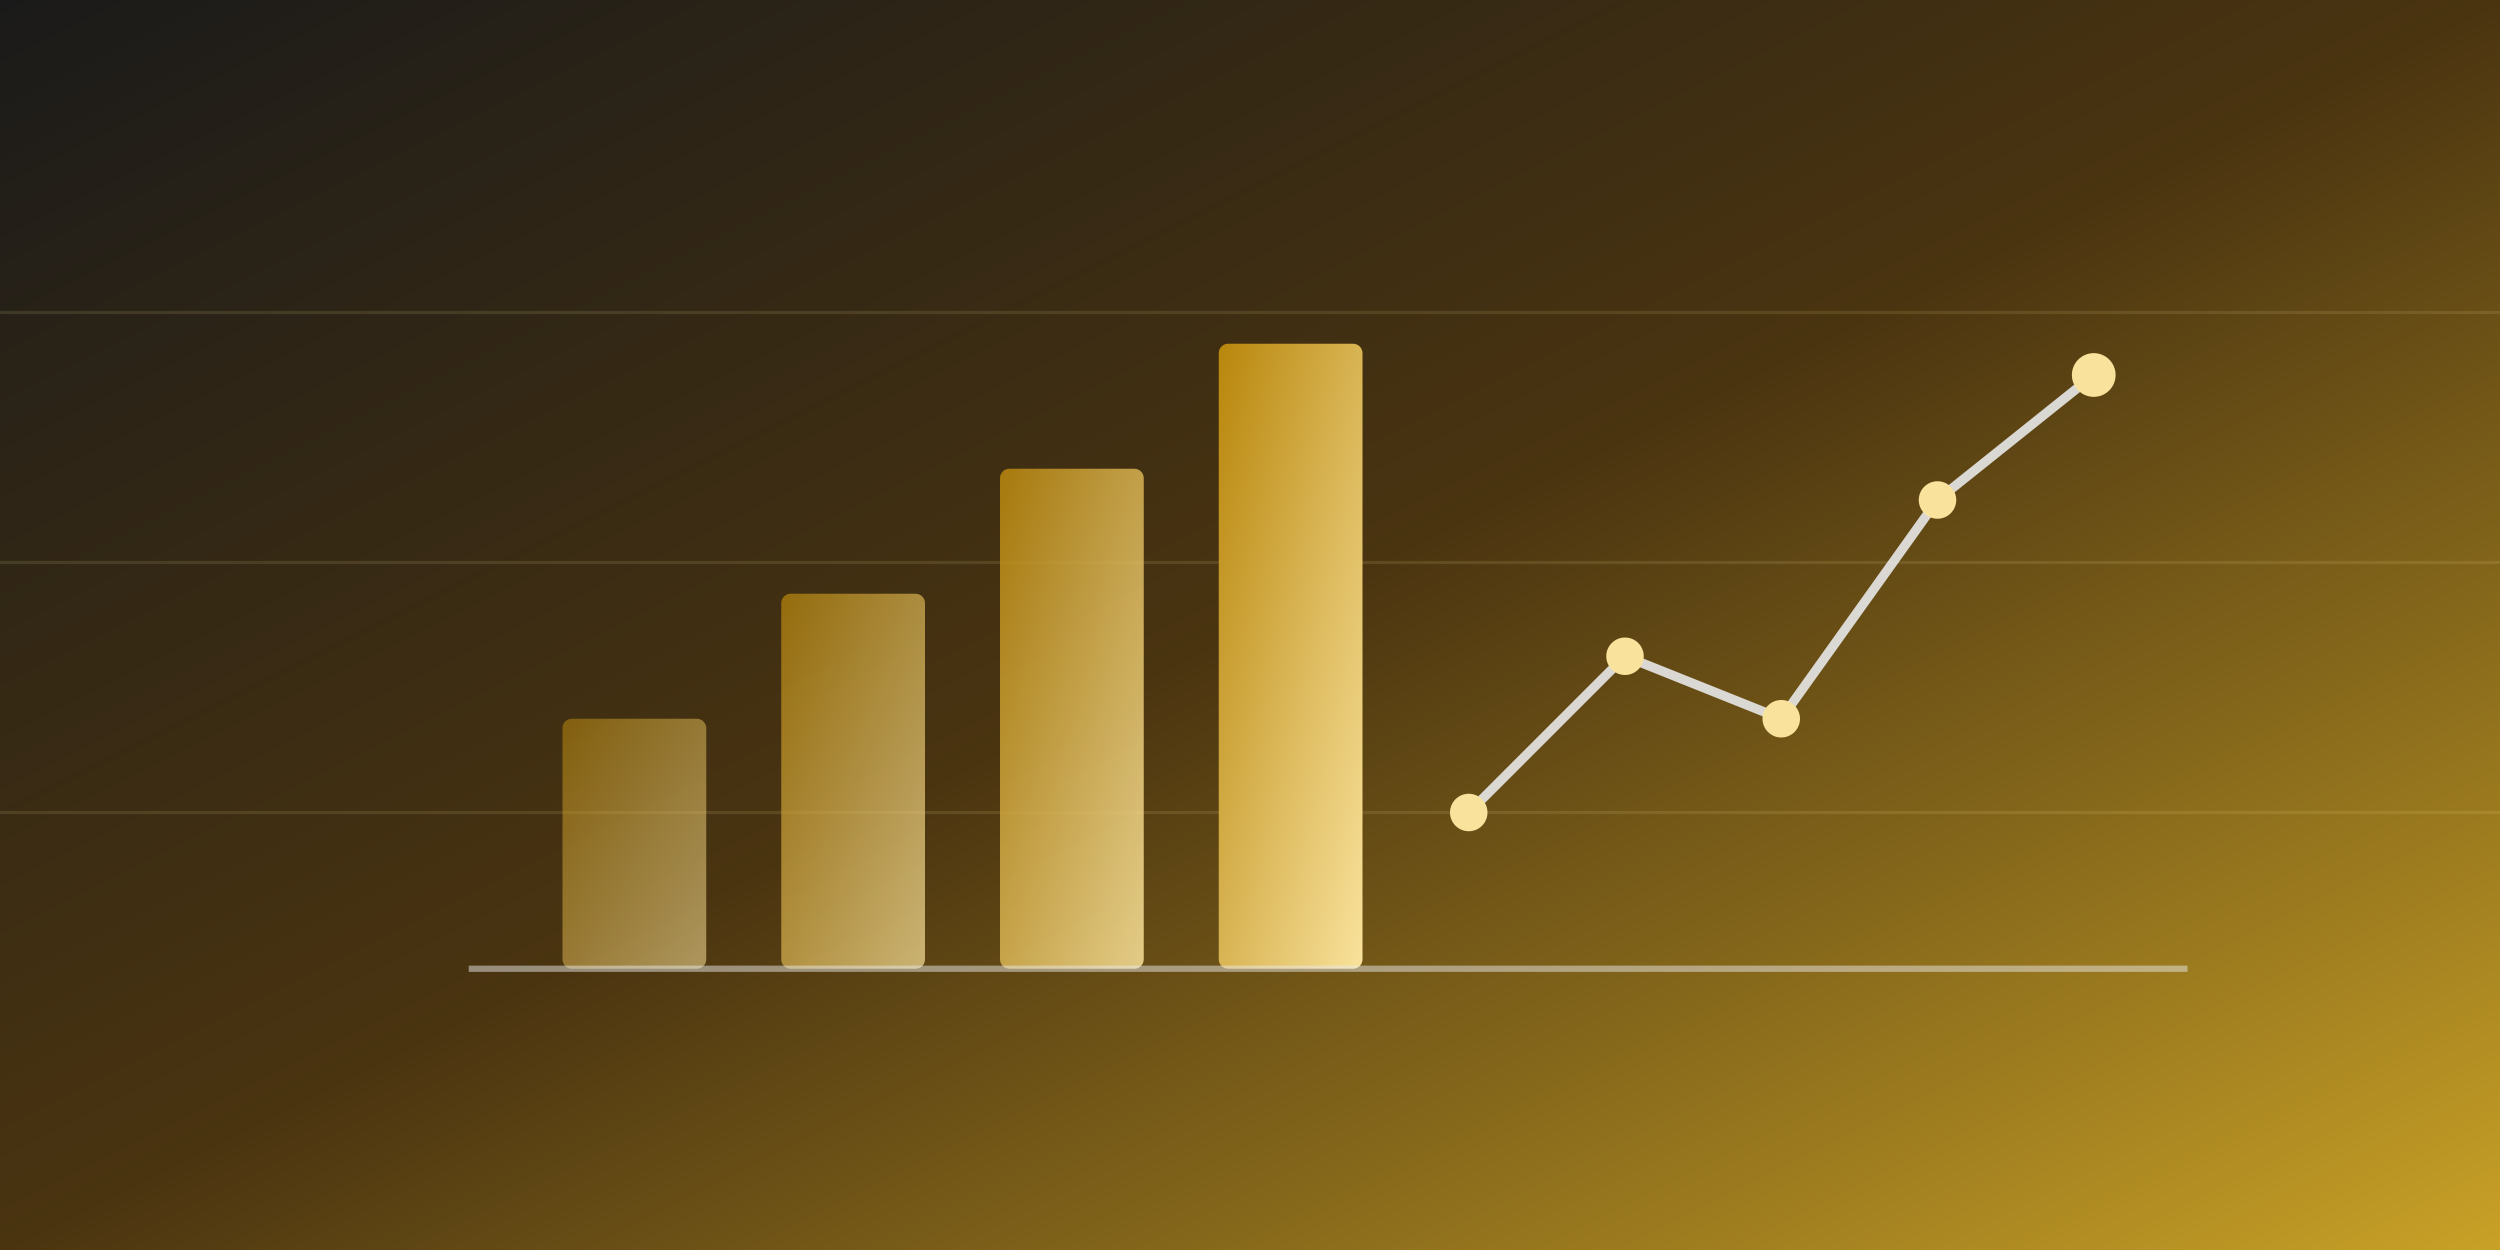
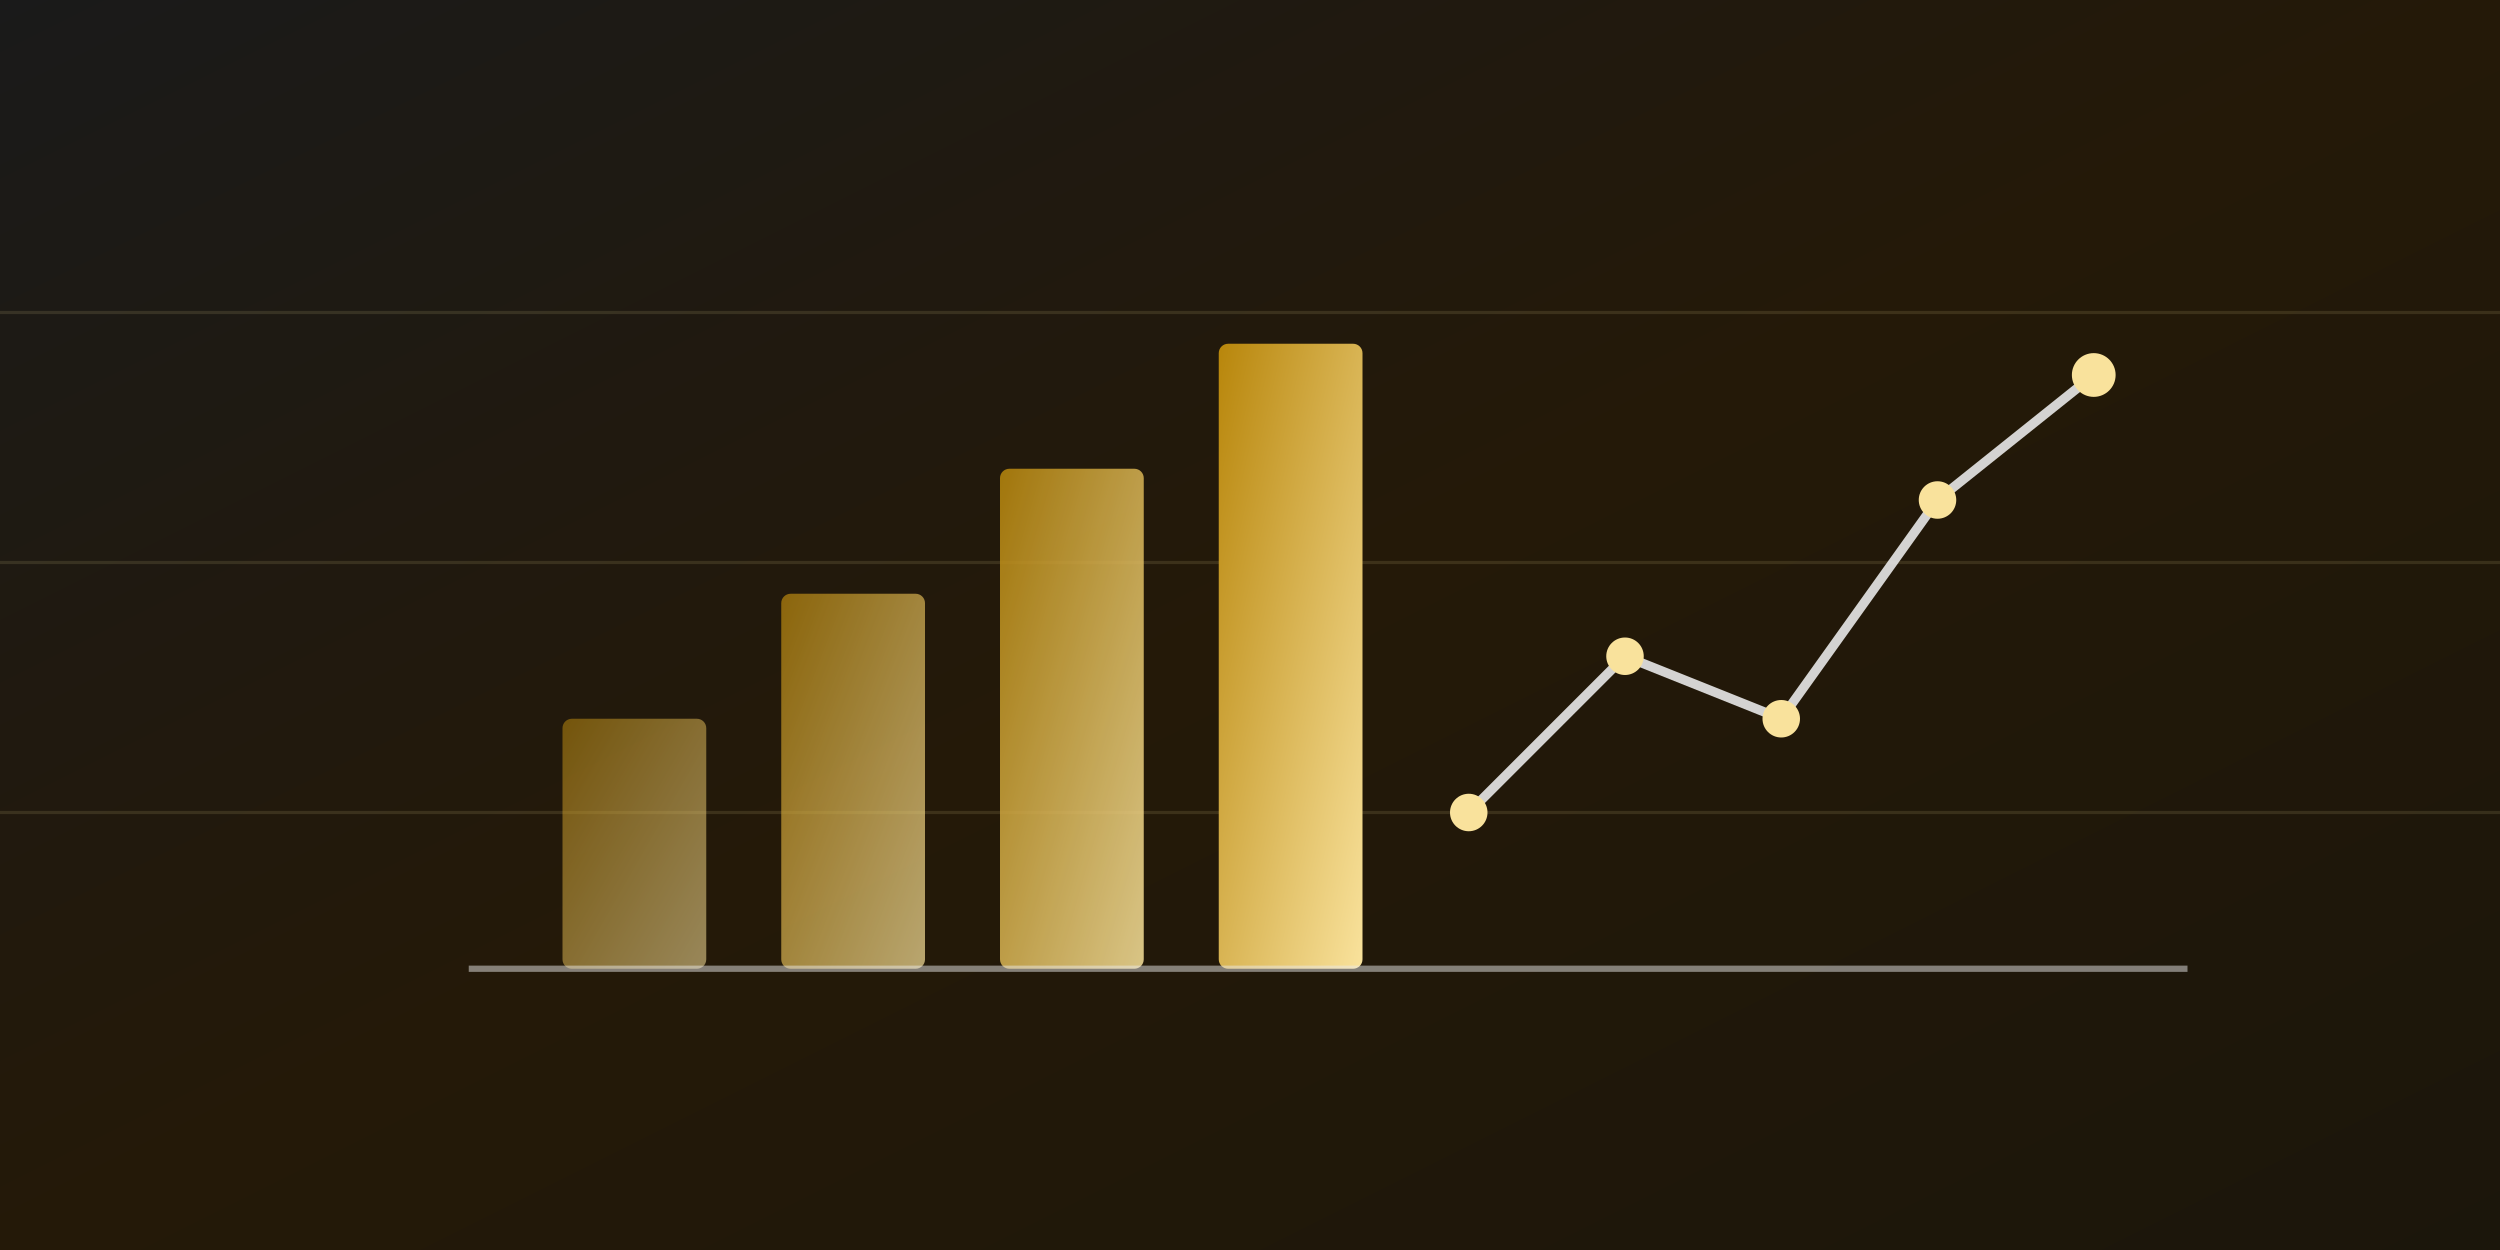
<svg xmlns="http://www.w3.org/2000/svg" viewBox="0 0 800 400" width="800" height="400">
  <defs>
    <linearGradient id="bg" x1="0%" y1="0%" x2="100%" y2="100%">
      <stop offset="0%" stop-color="#1a1a1a" />
-       <stop offset="50%" stop-color="#4a3410" />
-       <stop offset="100%" stop-color="#C9A227" />
+       <stop offset="50%" stop-color="#241908" />
+       <stop offset="100%" stop-color="#1b160b" />
    </linearGradient>
    <linearGradient id="gold" x1="0%" y1="0%" x2="100%" y2="100%">
      <stop offset="0%" stop-color="#B8860B" />
      <stop offset="100%" stop-color="#F9E29C" />
    </linearGradient>
  </defs>
  <rect width="800" height="400" fill="url(#bg)" />
  <g opacity="0.12" stroke="#F9E29C" stroke-width="1">
    <path d="M0 100 L800 100 M0 180 L800 180 M0 260 L800 260" />
  </g>
  <g>
    <rect x="180" y="230" width="46" height="80" rx="3" fill="url(#gold)" opacity="0.55" />
    <rect x="250" y="190" width="46" height="120" rx="3" fill="url(#gold)" opacity="0.7" />
    <rect x="320" y="150" width="46" height="160" rx="3" fill="url(#gold)" opacity="0.85" />
    <rect x="390" y="110" width="46" height="200" rx="3" fill="url(#gold)" />
  </g>
  <g fill="none" stroke="#E8E8E8" stroke-width="3">
    <polyline points="470,260 520,210 570,230 620,160 670,120" opacity="0.9" />
  </g>
  <g fill="#F9E29C">
    <circle cx="470" cy="260" r="6" />
    <circle cx="520" cy="210" r="6" />
    <circle cx="570" cy="230" r="6" />
    <circle cx="620" cy="160" r="6" />
    <circle cx="670" cy="120" r="7" />
  </g>
  <line x1="150" y1="310" x2="700" y2="310" stroke="#E8E8E8" stroke-width="2" opacity="0.5" />
</svg>
